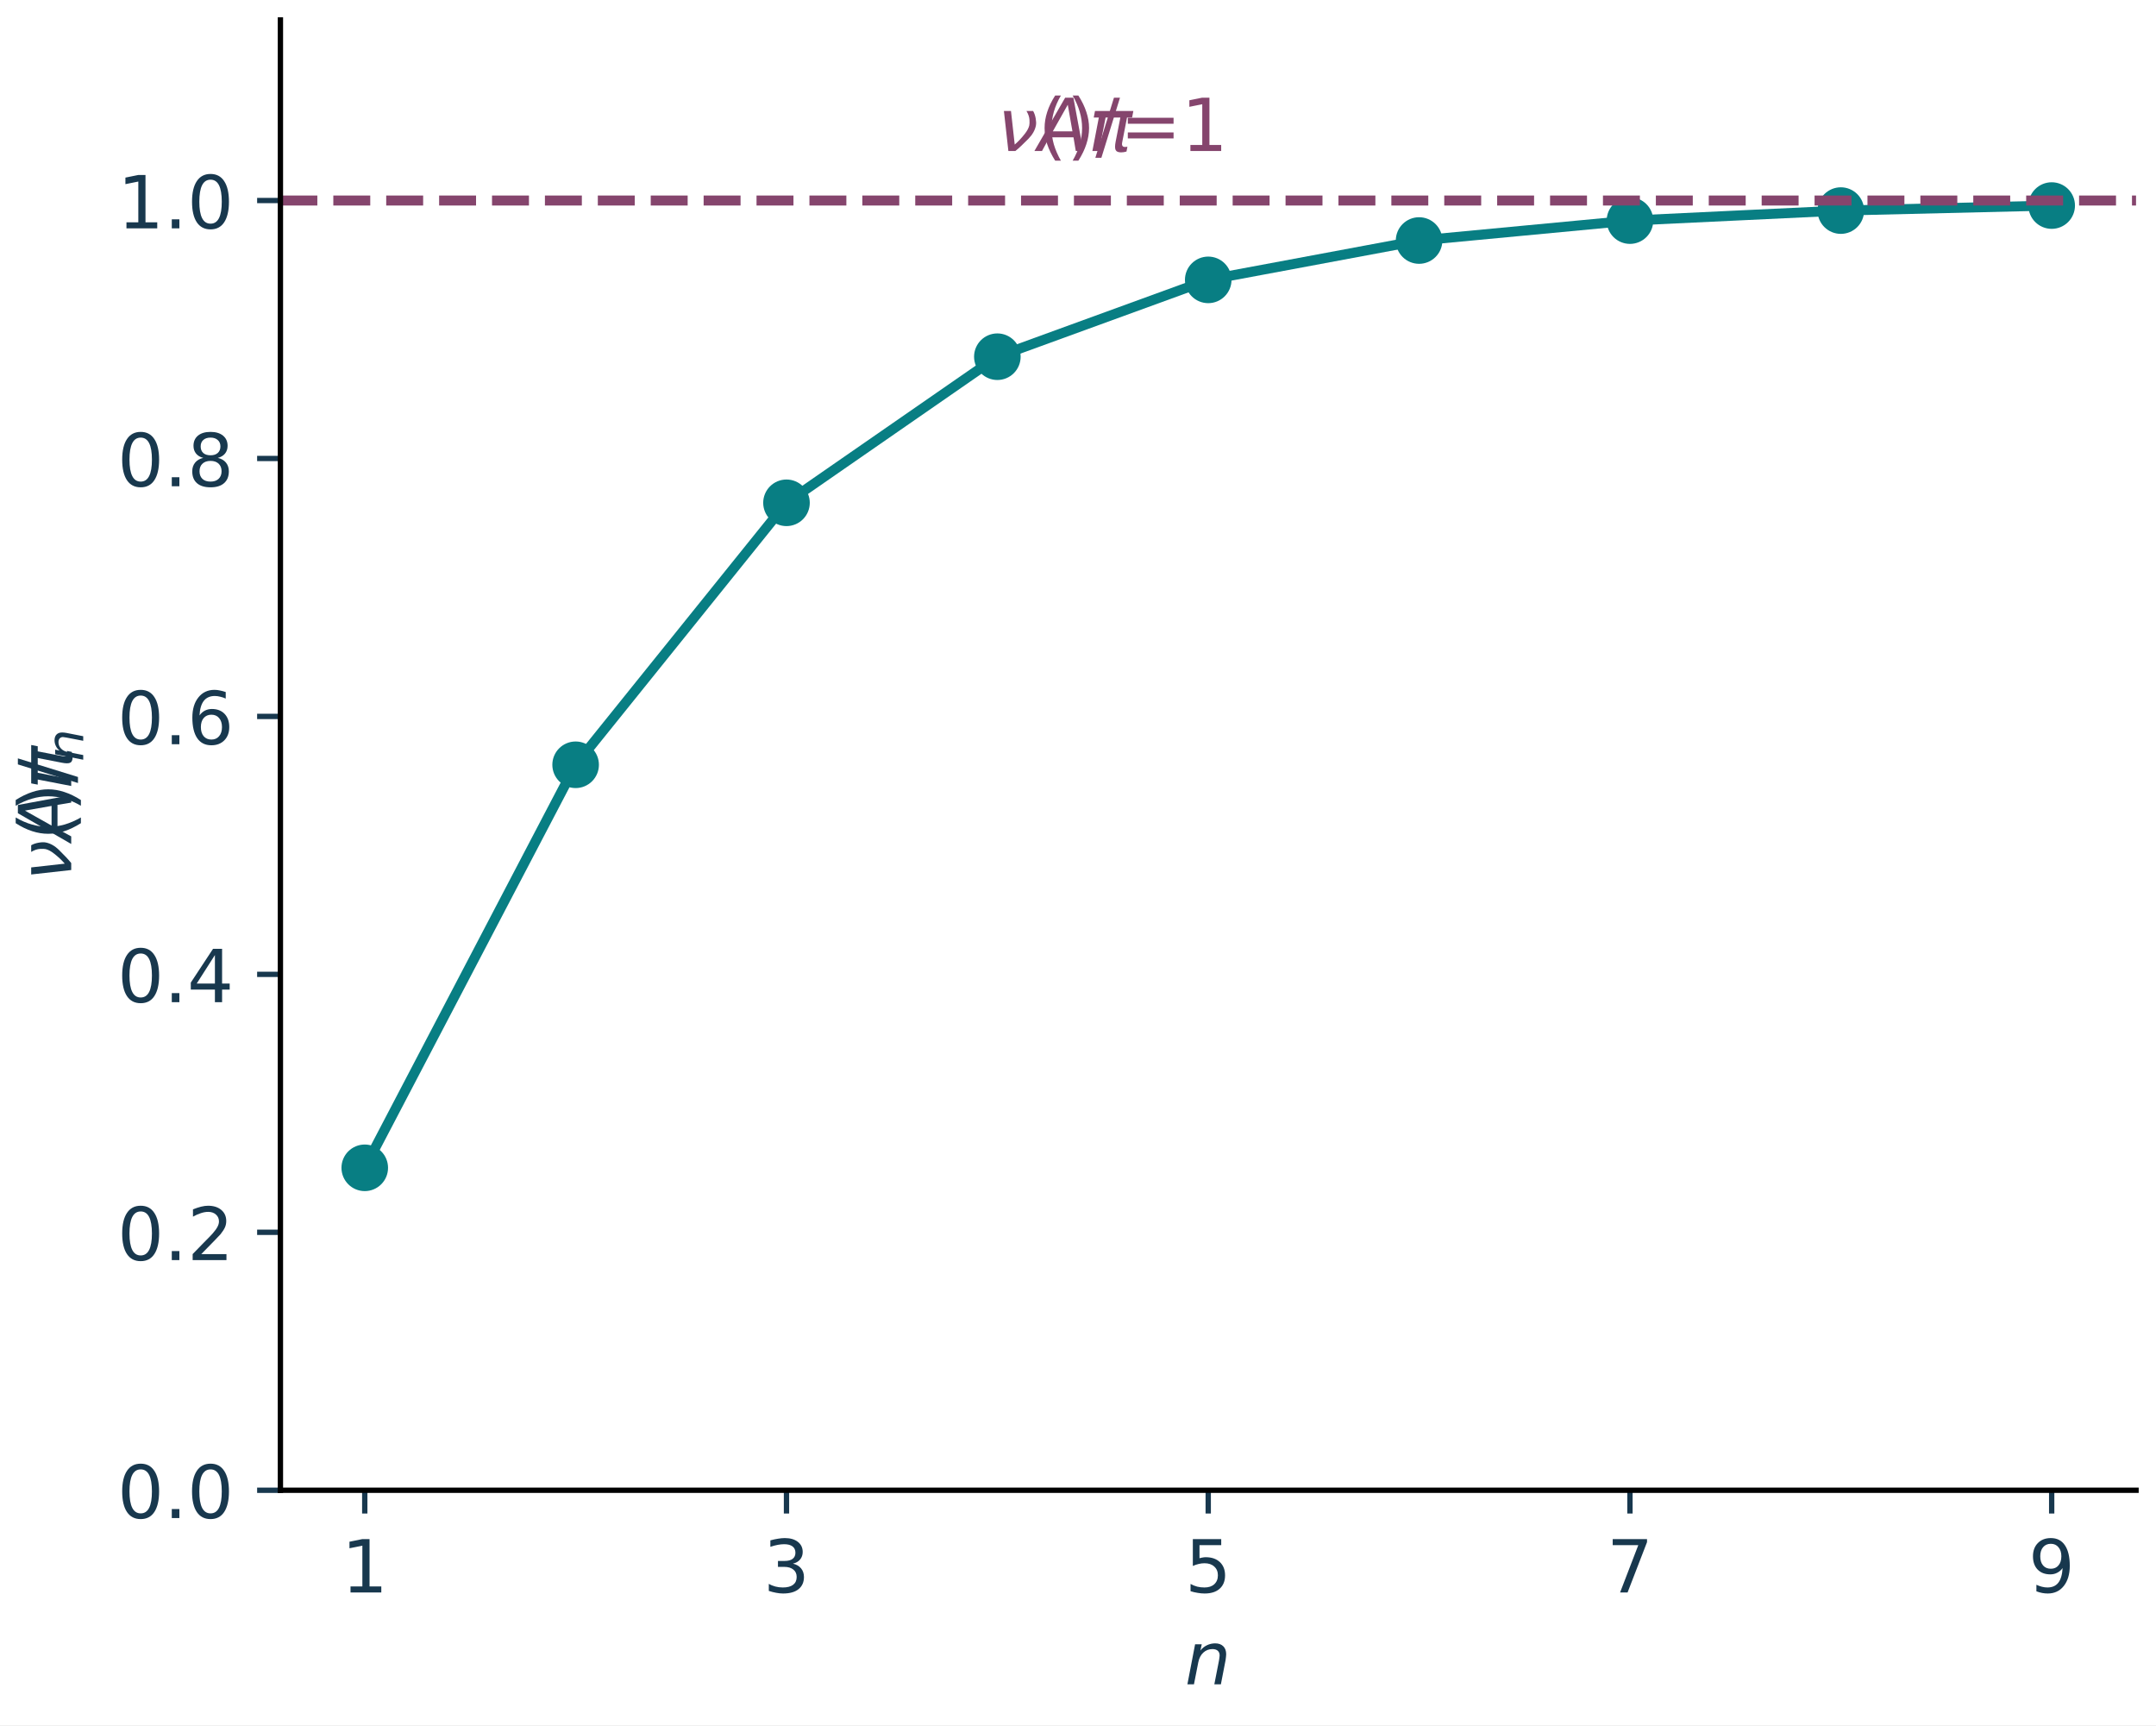
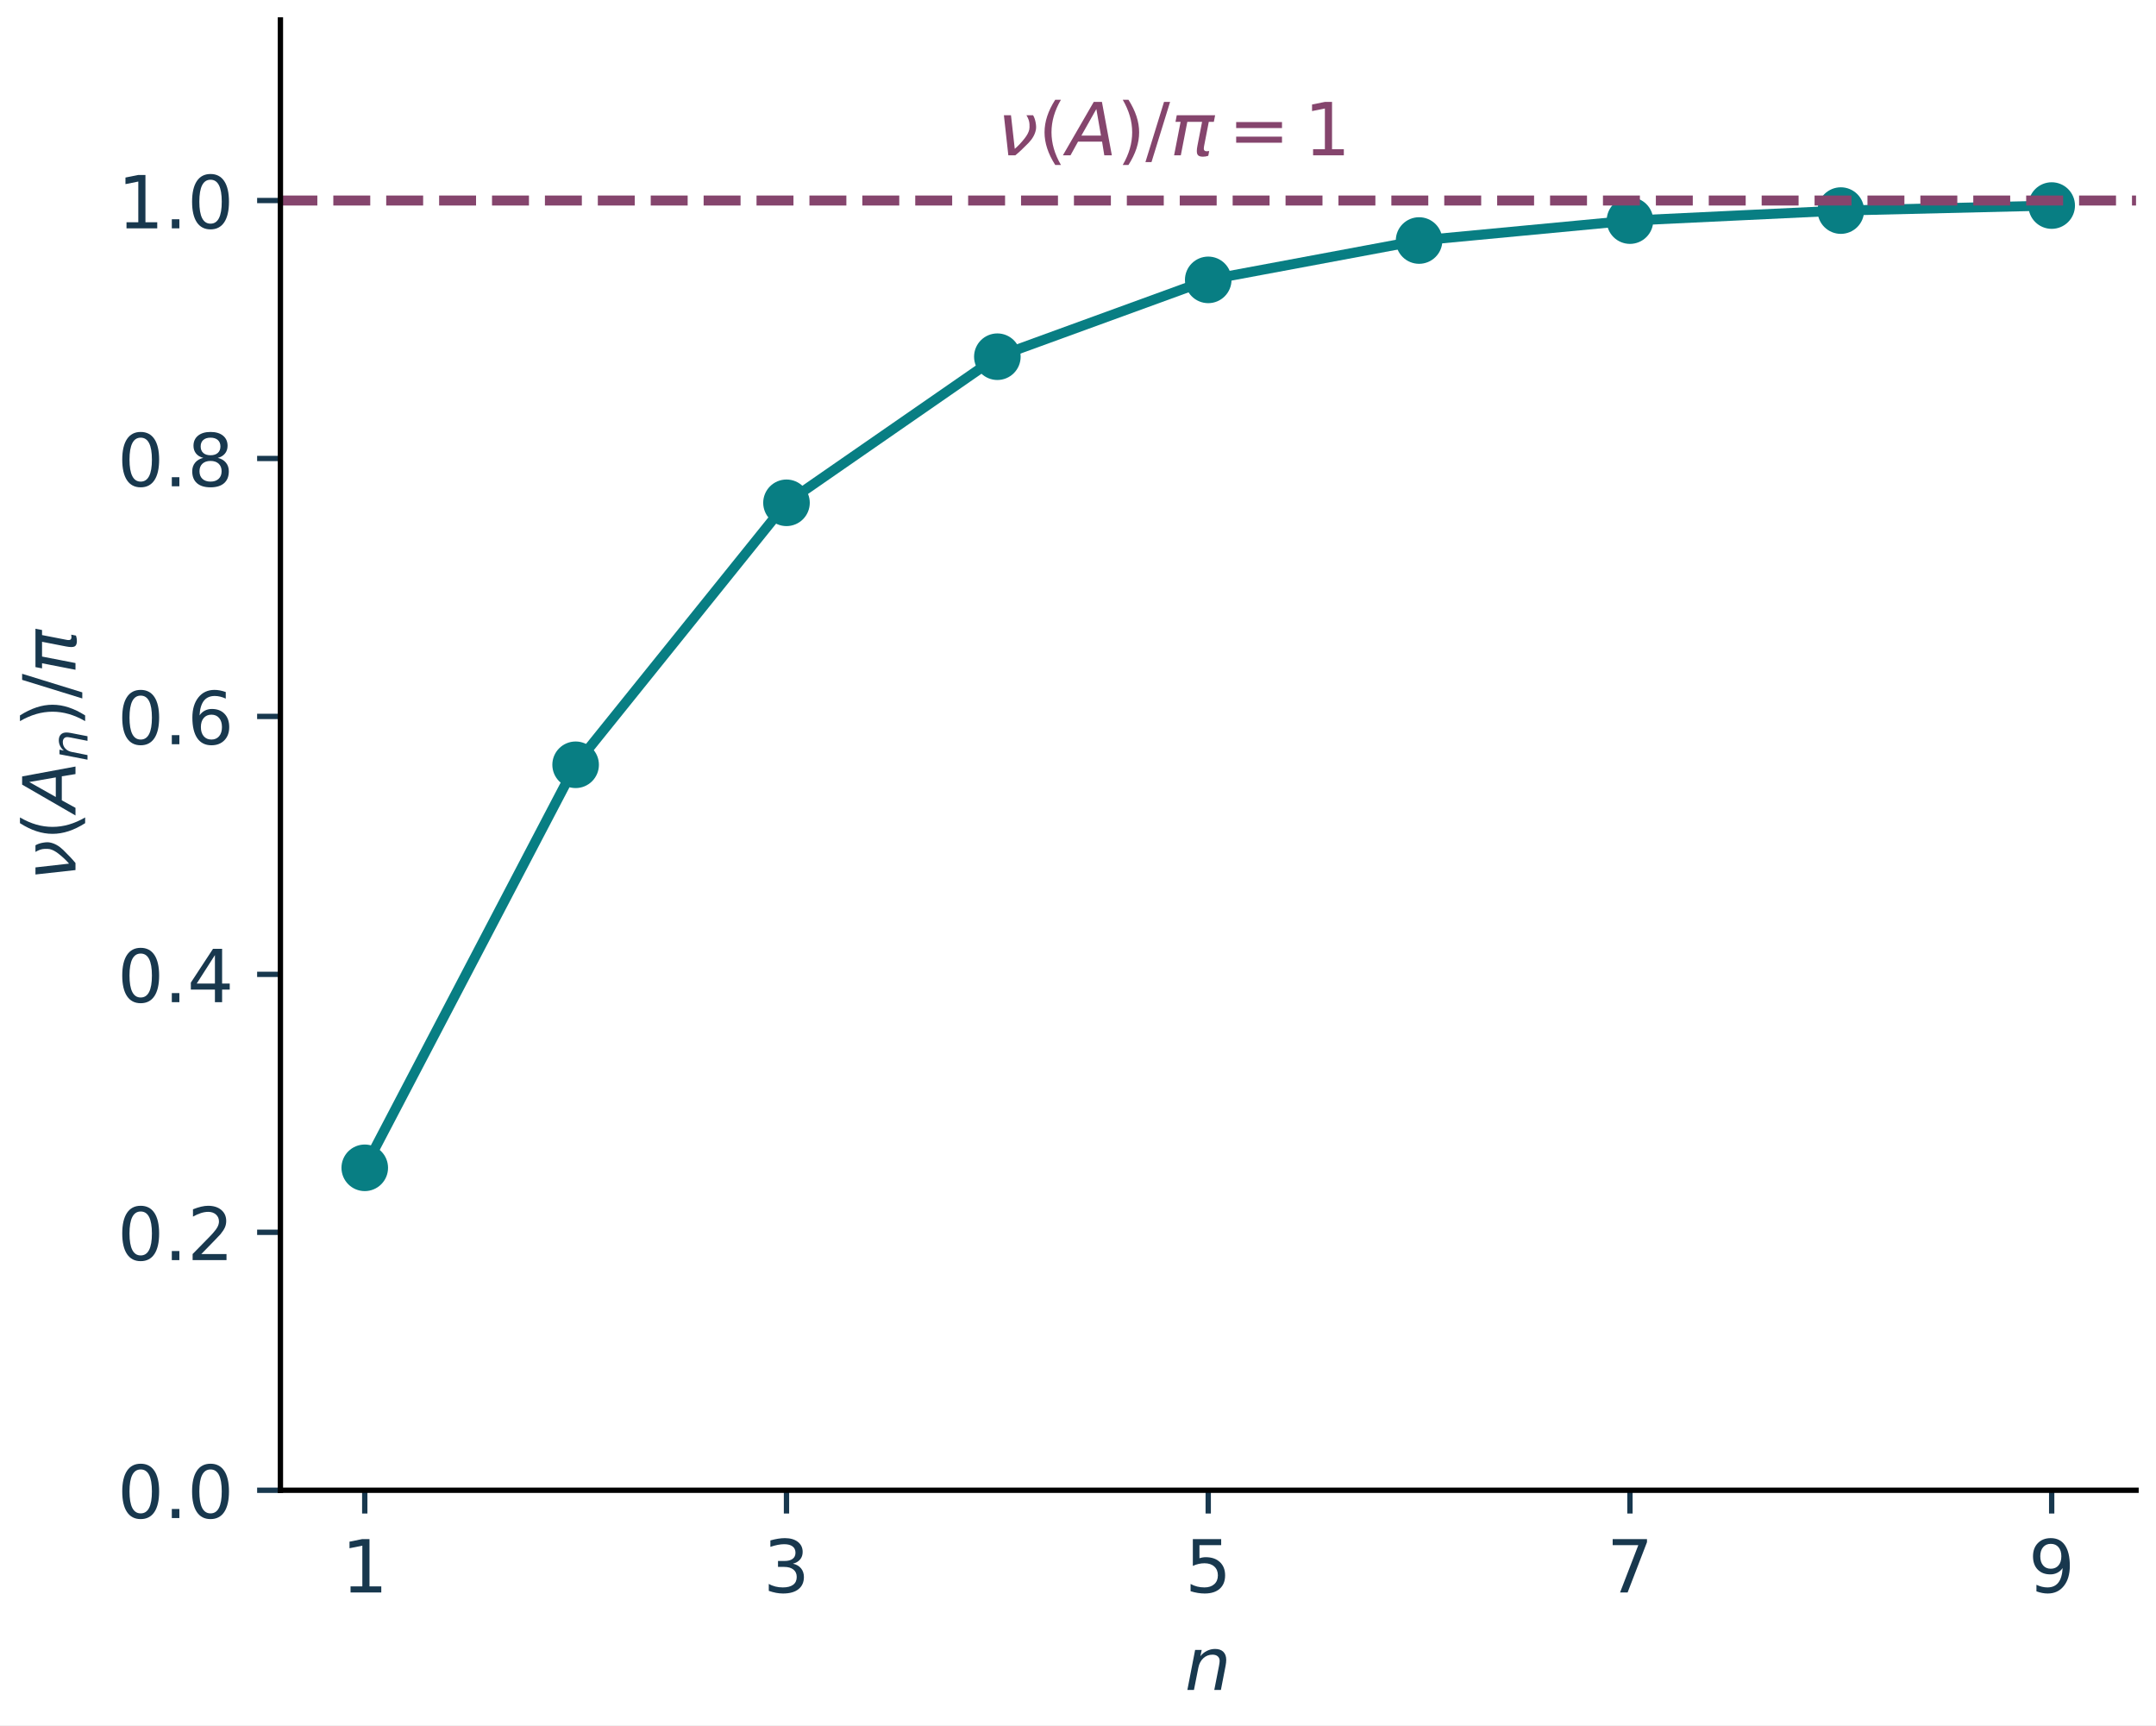
<svg xmlns="http://www.w3.org/2000/svg" xmlns:xlink="http://www.w3.org/1999/xlink" height="259.2pt" version="1.1" viewBox="0 0 324 259.2" width="324pt">
  <defs>
    <style type="text/css">*{stroke-linecap:butt;stroke-linejoin:round;}</style>
  </defs>
  <g id="figure_1">
    <g id="patch_1">
      <path d="M 0 259.2  L 324 259.2  L 324 0  L 0 0  z " style="fill:#ffffff;" />
    </g>
    <g id="axes_1">
      <g id="patch_2">
        <path d="M 42.14 223.908  L 321 223.908  L 321 3  L 42.14 3  z " style="fill:#ffffff;" />
      </g>
      <g id="matplotlib.axis_1">
        <g id="xtick_1">
          <g id="line2d_1">
            <defs>
              <path d="M 0 0  L 0 3.5  " id="m1983827a68" style="stroke:#18384e;stroke-width:0.8;" />
            </defs>
            <g>
              <use style="fill:#18384e;stroke:#18384e;stroke-width:0.8;" x="54.815" xlink:href="#m1983827a68" y="223.908" />
            </g>
          </g>
          <g id="text_1">
-             <text style="fill:#18384e;font-family:DejaVu Sans;font-size:11px;font-stretch:normal;font-style:normal;font-weight:normal;text-anchor:middle;" transform="rotate(-0, 54.81508, 239.2662)" x="54.815" y="239.266">1</text>
+             <g style="fill:#18384e;" transform="translate(51.3157 239.2662)scale(0.11 -0.11)">
+               <defs>
+                 <path d="M 12.406 8.297  L 28.516 8.297  L 28.516 63.922  L 10.984 60.406  L 10.984 69.391  L 28.422 72.906  L 38.281 72.906  L 38.281 8.297  L 54.391 8.297  L 54.391 0  L 12.406 0  z " id="DejaVuSans-49" />
+               </defs>
+               <use xlink:href="#DejaVuSans-49" />
+             </g>
          </g>
        </g>
        <g id="xtick_2">
          <g id="line2d_2">
            <g>
              <use style="fill:#18384e;stroke:#18384e;stroke-width:0.8;" x="118.192" xlink:href="#m1983827a68" y="223.908" />
            </g>
          </g>
          <g id="text_2">
-             <text style="fill:#18384e;font-family:DejaVu Sans;font-size:11px;font-stretch:normal;font-style:normal;font-weight:normal;text-anchor:middle;" transform="rotate(-0, 118.1924, 239.2662)" x="118.192" y="239.266">3</text>
+             <g style="fill:#18384e;" transform="translate(114.693 239.2662)scale(0.11 -0.11)">
+               <defs>
+                 <path d="M 40.578 39.312  Q 47.656 37.797 51.625 33  Q 55.609 28.219 55.609 21.188  Q 55.609 10.406 48.188 4.484  Q 40.766 -1.422 27.094 -1.422  Q 22.516 -1.422 17.656 -0.516  Q 12.797 0.391 7.625 2.203  L 7.625 11.719  Q 11.719 9.328 16.594 8.109  Q 21.484 6.891 26.812 6.891  Q 36.078 6.891 40.938 10.547  Q 45.797 14.203 45.797 21.188  Q 45.797 27.641 41.281 31.266  Q 36.766 34.906 28.719 34.906  L 20.219 34.906  L 20.219 43.016  L 29.109 43.016  Q 36.375 43.016 40.234 45.922  Q 44.094 48.828 44.094 54.297  Q 44.094 59.906 40.109 62.906  Q 36.141 65.922 28.719 65.922  Q 24.656 65.922 20.016 65.031  Q 15.375 64.156 9.812 62.312  L 9.812 71.094  Q 15.438 72.656 20.344 73.438  Q 25.25 74.219 29.594 74.219  Q 40.828 74.219 47.359 69.109  Q 53.906 64.016 53.906 55.328  Q 53.906 49.266 50.438 45.094  Q 46.969 40.922 40.578 39.312  z " id="DejaVuSans-51" />
+               </defs>
+               <use xlink:href="#DejaVuSans-51" />
+             </g>
          </g>
        </g>
        <g id="xtick_3">
          <g id="line2d_3">
            <g>
              <use style="fill:#18384e;stroke:#18384e;stroke-width:0.8;" x="181.57" xlink:href="#m1983827a68" y="223.908" />
            </g>
          </g>
          <g id="text_3">
-             <text style="fill:#18384e;font-family:DejaVu Sans;font-size:11px;font-stretch:normal;font-style:normal;font-weight:normal;text-anchor:middle;" transform="rotate(-0, 181.5697, 239.2662)" x="181.57" y="239.266">5</text>
+             <g style="fill:#18384e;" transform="translate(178.0703 239.2662)scale(0.11 -0.11)">
+               <defs>
+                 <path d="M 10.797 72.906  L 49.516 72.906  L 49.516 64.594  L 19.828 64.594  L 19.828 46.734  Q 21.969 47.469 24.109 47.828  Q 26.266 48.188 28.422 48.188  Q 40.625 48.188 47.75 41.5  Q 54.891 34.812 54.891 23.391  Q 54.891 11.625 47.562 5.094  Q 40.234 -1.422 26.906 -1.422  Q 22.312 -1.422 17.547 -0.641  Q 12.797 0.141 7.719 1.703  L 7.719 11.625  Q 12.109 9.234 16.797 8.062  Q 21.484 6.891 26.703 6.891  Q 35.156 6.891 40.078 11.328  Q 45.016 15.766 45.016 23.391  Q 45.016 31 40.078 35.438  Q 35.156 39.891 26.703 39.891  Q 22.75 39.891 18.812 39.016  Q 14.891 38.141 10.797 36.281  z " id="DejaVuSans-53" />
+               </defs>
+               <use xlink:href="#DejaVuSans-53" />
+             </g>
          </g>
        </g>
        <g id="xtick_4">
          <g id="line2d_4">
            <g>
              <use style="fill:#18384e;stroke:#18384e;stroke-width:0.8;" x="244.947" xlink:href="#m1983827a68" y="223.908" />
            </g>
          </g>
          <g id="text_4">
-             <text style="fill:#18384e;font-family:DejaVu Sans;font-size:11px;font-stretch:normal;font-style:normal;font-weight:normal;text-anchor:middle;" transform="rotate(-0, 244.947, 239.2662)" x="244.947" y="239.266">7</text>
+             <g style="fill:#18384e;" transform="translate(241.4476 239.2662)scale(0.11 -0.11)">
+               <defs>
+                 <path d="M 8.203 72.906  L 55.078 72.906  L 55.078 68.703  L 28.609 0  L 18.312 0  L 43.219 64.594  L 8.203 64.594  z " id="DejaVuSans-55" />
+               </defs>
+               <use xlink:href="#DejaVuSans-55" />
+             </g>
          </g>
        </g>
        <g id="xtick_5">
          <g id="line2d_5">
            <g>
              <use style="fill:#18384e;stroke:#18384e;stroke-width:0.8;" x="308.324" xlink:href="#m1983827a68" y="223.908" />
            </g>
          </g>
          <g id="text_5">
-             <text style="fill:#18384e;font-family:DejaVu Sans;font-size:11px;font-stretch:normal;font-style:normal;font-weight:normal;text-anchor:middle;" transform="rotate(-0, 308.3243, 239.2662)" x="308.324" y="239.266">9</text>
+             <g style="fill:#18384e;" transform="translate(304.8249 239.2662)scale(0.11 -0.11)">
+               <defs>
+                 <path d="M 10.984 1.516  L 10.984 10.5  Q 14.703 8.734 18.5 7.812  Q 22.312 6.891 25.984 6.891  Q 35.75 6.891 40.891 13.453  Q 46.047 20.016 46.781 33.406  Q 43.953 29.203 39.594 26.953  Q 35.25 24.703 29.984 24.703  Q 19.047 24.703 12.672 31.312  Q 6.297 37.938 6.297 49.422  Q 6.297 60.641 12.938 67.422  Q 19.578 74.219 30.609 74.219  Q 43.266 74.219 49.922 64.516  Q 56.594 54.828 56.594 36.375  Q 56.594 19.141 48.406 8.859  Q 40.234 -1.422 26.422 -1.422  Q 22.703 -1.422 18.891 -0.688  Q 15.094 0.047 10.984 1.516  z M 30.609 32.422  Q 37.25 32.422 41.125 36.953  Q 45.016 41.5 45.016 49.422  Q 45.016 57.281 41.125 61.844  Q 37.25 66.406 30.609 66.406  Q 23.969 66.406 20.094 61.844  Q 16.219 57.281 16.219 49.422  Q 16.219 41.5 20.094 36.953  Q 23.969 32.422 30.609 32.422  z " id="DejaVuSans-57" />
+               </defs>
+               <use xlink:href="#DejaVuSans-57" />
+             </g>
          </g>
        </g>
        <g id="text_6">
-           <g style="fill:#18384e;" transform="translate(178.0497 253.9121)">
-             <text>
-               <tspan style="font-family:DejaVu Sans;font-size:11px;font-style:oblique;font-weight:oblique;" x="0" y="-0.844">n</tspan>
-             </text>
+           <g style="fill:#18384e;" transform="translate(178.0497 253.9121)scale(0.11 -0.11)">
+             <defs>
+               <path d="M 55.719 33.016  L 49.312 0  L 40.281 0  L 46.688 32.672  Q 47.125 34.969 47.359 36.719  Q 47.609 38.484 47.609 39.5  Q 47.609 43.609 45.016 45.891  Q 42.438 48.188 37.797 48.188  Q 30.562 48.188 25.344 43.375  Q 20.125 38.578 18.5 30.328  L 12.5 0  L 3.516 0  L 14.109 54.688  L 23.094 54.688  L 21.297 46.094  Q 25.047 50.828 30.312 53.406  Q 35.594 56 41.406 56  Q 48.641 56 52.609 52.094  Q 56.594 48.188 56.594 41.109  Q 56.594 39.359 56.375 37.359  Q 56.156 35.359 55.719 33.016  z " id="DejaVuSans-Oblique-110" />
+             </defs>
+             <use xlink:href="#DejaVuSans-Oblique-110" />
          </g>
        </g>
      </g>
      <g id="matplotlib.axis_2">
        <g id="ytick_1">
          <g id="line2d_6">
            <defs>
              <path d="M 0 0  L -3.5 0  " id="m218746628f" style="stroke:#18384e;stroke-width:0.8;" />
            </defs>
            <g>
              <use style="fill:#18384e;stroke:#18384e;stroke-width:0.8;" x="42.14" xlink:href="#m218746628f" y="223.908" />
            </g>
          </g>
          <g id="text_7">
-             <text style="fill:#18384e;font-family:DejaVu Sans;font-size:11px;font-stretch:normal;font-style:normal;font-weight:normal;text-anchor:end;" transform="rotate(-0, 35.13961, 228.087)" x="35.14" y="228.087">0.0</text>
+             <g style="fill:#18384e;" transform="translate(17.64618 228.087)scale(0.11 -0.11)">
+               <defs>
+                 <path d="M 31.781 66.406  Q 24.172 66.406 20.328 58.906  Q 16.5 51.422 16.5 36.375  Q 16.5 21.391 20.328 13.891  Q 24.172 6.391 31.781 6.391  Q 39.453 6.391 43.281 13.891  Q 47.125 21.391 47.125 36.375  Q 47.125 51.422 43.281 58.906  Q 39.453 66.406 31.781 66.406  z M 31.781 74.219  Q 44.047 74.219 50.516 64.516  Q 56.984 54.828 56.984 36.375  Q 56.984 17.969 50.516 8.266  Q 44.047 -1.422 31.781 -1.422  Q 19.531 -1.422 13.062 8.266  Q 6.594 17.969 6.594 36.375  Q 6.594 54.828 13.062 64.516  Q 19.531 74.219 31.781 74.219  z " id="DejaVuSans-48" />
+                 <path d="M 10.688 12.406  L 21 12.406  L 21 0  L 10.688 0  z " id="DejaVuSans-46" />
+               </defs>
+               <use xlink:href="#DejaVuSans-48" />
+               <use x="63.623" xlink:href="#DejaVuSans-46" />
+               <use x="95.41" xlink:href="#DejaVuSans-48" />
+             </g>
          </g>
        </g>
        <g id="ytick_2">
          <g id="line2d_7">
            <g>
              <use style="fill:#18384e;stroke:#18384e;stroke-width:0.8;" x="42.14" xlink:href="#m218746628f" y="185.152" />
            </g>
          </g>
          <g id="text_8">
-             <text style="fill:#18384e;font-family:DejaVu Sans;font-size:11px;font-stretch:normal;font-style:normal;font-weight:normal;text-anchor:end;" transform="rotate(-0, 35.13961, 189.3313)" x="35.14" y="189.331">0.2</text>
+             <g style="fill:#18384e;" transform="translate(17.64618 189.3313)scale(0.11 -0.11)">
+               <defs>
+                 <path d="M 19.188 8.297  L 53.609 8.297  L 53.609 0  L 7.328 0  L 7.328 8.297  Q 12.938 14.109 22.625 23.891  Q 32.328 33.688 34.812 36.531  Q 39.547 41.844 41.422 45.531  Q 43.312 49.219 43.312 52.781  Q 43.312 58.594 39.234 62.25  Q 35.156 65.922 28.609 65.922  Q 23.969 65.922 18.812 64.312  Q 13.672 62.703 7.812 59.422  L 7.812 69.391  Q 13.766 71.781 18.938 73  Q 24.125 74.219 28.422 74.219  Q 39.75 74.219 46.484 68.547  Q 53.219 62.891 53.219 53.422  Q 53.219 48.922 51.531 44.891  Q 49.859 40.875 45.406 35.406  Q 44.188 33.984 37.641 27.219  Q 31.109 20.453 19.188 8.297  z " id="DejaVuSans-50" />
+               </defs>
+               <use xlink:href="#DejaVuSans-48" />
+               <use x="63.623" xlink:href="#DejaVuSans-46" />
+               <use x="95.41" xlink:href="#DejaVuSans-50" />
+             </g>
          </g>
        </g>
        <g id="ytick_3">
          <g id="line2d_8">
            <g>
              <use style="fill:#18384e;stroke:#18384e;stroke-width:0.8;" x="42.14" xlink:href="#m218746628f" y="146.396" />
            </g>
          </g>
          <g id="text_9">
-             <text style="fill:#18384e;font-family:DejaVu Sans;font-size:11px;font-stretch:normal;font-style:normal;font-weight:normal;text-anchor:end;" transform="rotate(-0, 35.13961, 150.5756)" x="35.14" y="150.576">0.4</text>
+             <g style="fill:#18384e;" transform="translate(17.64618 150.5756)scale(0.11 -0.11)">
+               <defs>
+                 <path d="M 37.797 64.312  L 12.891 25.391  L 37.797 25.391  z M 35.203 72.906  L 47.609 72.906  L 47.609 25.391  L 58.016 25.391  L 58.016 17.188  L 47.609 17.188  L 47.609 0  L 37.797 0  L 37.797 17.188  L 4.891 17.188  L 4.891 26.703  z " id="DejaVuSans-52" />
+               </defs>
+               <use xlink:href="#DejaVuSans-48" />
+               <use x="63.623" xlink:href="#DejaVuSans-46" />
+               <use x="95.41" xlink:href="#DejaVuSans-52" />
+             </g>
          </g>
        </g>
        <g id="ytick_4">
          <g id="line2d_9">
            <g>
              <use style="fill:#18384e;stroke:#18384e;stroke-width:0.8;" x="42.14" xlink:href="#m218746628f" y="107.641" />
            </g>
          </g>
          <g id="text_10">
-             <text style="fill:#18384e;font-family:DejaVu Sans;font-size:11px;font-stretch:normal;font-style:normal;font-weight:normal;text-anchor:end;" transform="rotate(-0, 35.13961, 111.8198)" x="35.14" y="111.82">0.6</text>
+             <g style="fill:#18384e;" transform="translate(17.64618 111.8198)scale(0.11 -0.11)">
+               <defs>
+                 <path d="M 33.016 40.375  Q 26.375 40.375 22.484 35.828  Q 18.609 31.297 18.609 23.391  Q 18.609 15.531 22.484 10.953  Q 26.375 6.391 33.016 6.391  Q 39.656 6.391 43.531 10.953  Q 47.406 15.531 47.406 23.391  Q 47.406 31.297 43.531 35.828  Q 39.656 40.375 33.016 40.375  z M 52.594 71.297  L 52.594 62.312  Q 48.875 64.062 45.094 64.984  Q 41.312 65.922 37.594 65.922  Q 27.828 65.922 22.672 59.328  Q 17.531 52.734 16.797 39.406  Q 19.672 43.656 24.016 45.922  Q 28.375 48.188 33.594 48.188  Q 44.578 48.188 50.953 41.516  Q 57.328 34.859 57.328 23.391  Q 57.328 12.156 50.688 5.359  Q 44.047 -1.422 33.016 -1.422  Q 20.359 -1.422 13.672 8.266  Q 6.984 17.969 6.984 36.375  Q 6.984 53.656 15.188 63.938  Q 23.391 74.219 37.203 74.219  Q 40.922 74.219 44.703 73.484  Q 48.484 72.75 52.594 71.297  z " id="DejaVuSans-54" />
+               </defs>
+               <use xlink:href="#DejaVuSans-48" />
+               <use x="63.623" xlink:href="#DejaVuSans-46" />
+               <use x="95.41" xlink:href="#DejaVuSans-54" />
+             </g>
          </g>
        </g>
        <g id="ytick_5">
          <g id="line2d_10">
            <g>
              <use style="fill:#18384e;stroke:#18384e;stroke-width:0.8;" x="42.14" xlink:href="#m218746628f" y="68.885" />
            </g>
          </g>
          <g id="text_11">
-             <text style="fill:#18384e;font-family:DejaVu Sans;font-size:11px;font-stretch:normal;font-style:normal;font-weight:normal;text-anchor:end;" transform="rotate(-0, 35.13961, 73.06412)" x="35.14" y="73.064">0.8</text>
+             <g style="fill:#18384e;" transform="translate(17.64618 73.06412)scale(0.11 -0.11)">
+               <defs>
+                 <path d="M 31.781 34.625  Q 24.75 34.625 20.719 30.859  Q 16.703 27.094 16.703 20.516  Q 16.703 13.922 20.719 10.156  Q 24.75 6.391 31.781 6.391  Q 38.812 6.391 42.859 10.172  Q 46.922 13.969 46.922 20.516  Q 46.922 27.094 42.891 30.859  Q 38.875 34.625 31.781 34.625  z M 21.922 38.812  Q 15.578 40.375 12.031 44.719  Q 8.5 49.078 8.5 55.328  Q 8.5 64.062 14.719 69.141  Q 20.953 74.219 31.781 74.219  Q 42.672 74.219 48.875 69.141  Q 55.078 64.062 55.078 55.328  Q 55.078 49.078 51.531 44.719  Q 48 40.375 41.703 38.812  Q 48.828 37.156 52.797 32.312  Q 56.781 27.484 56.781 20.516  Q 56.781 9.906 50.312 4.234  Q 43.844 -1.422 31.781 -1.422  Q 19.734 -1.422 13.25 4.234  Q 6.781 9.906 6.781 20.516  Q 6.781 27.484 10.781 32.312  Q 14.797 37.156 21.922 38.812  z M 18.312 54.391  Q 18.312 48.734 21.844 45.562  Q 25.391 42.391 31.781 42.391  Q 38.141 42.391 41.719 45.562  Q 45.312 48.734 45.312 54.391  Q 45.312 60.062 41.719 63.234  Q 38.141 66.406 31.781 66.406  Q 25.391 66.406 21.844 63.234  Q 18.312 60.062 18.312 54.391  z " id="DejaVuSans-56" />
+               </defs>
+               <use xlink:href="#DejaVuSans-48" />
+               <use x="63.623" xlink:href="#DejaVuSans-46" />
+               <use x="95.41" xlink:href="#DejaVuSans-56" />
+             </g>
          </g>
        </g>
        <g id="ytick_6">
          <g id="line2d_11">
            <g>
              <use style="fill:#18384e;stroke:#18384e;stroke-width:0.8;" x="42.14" xlink:href="#m218746628f" y="30.129" />
            </g>
          </g>
          <g id="text_12">
-             <text style="fill:#18384e;font-family:DejaVu Sans;font-size:11px;font-stretch:normal;font-style:normal;font-weight:normal;text-anchor:end;" transform="rotate(-0, 35.13961, 34.30839)" x="35.14" y="34.308">1.0</text>
+             <g style="fill:#18384e;" transform="translate(17.64618 34.30839)scale(0.11 -0.11)">
+               <use xlink:href="#DejaVuSans-49" />
+               <use x="63.623" xlink:href="#DejaVuSans-46" />
+               <use x="95.41" xlink:href="#DejaVuSans-48" />
+             </g>
          </g>
        </g>
        <g id="text_13">
-           <g style="fill:#18384e;" transform="translate(11.35852 132.3741)rotate(-90)">
-             <text>
-               <tspan style="font-family:DejaVu Sans;font-size:11px;font-style:oblique;font-weight:oblique;" x="0 10.436 31.139" y="-0.656">νAπ</tspan>
-               <tspan style="font-family:DejaVu Sans;font-size:11px;font-style:book;font-weight:book;" x="6.145 23.142 27.433" y="-0.656">()/</tspan>
-               <tspan style="font-family:DejaVu Sans;font-size:7.7px;font-style:oblique;font-weight:oblique;" x="17.961" y="1.148">n</tspan>
-             </text>
+           <g style="fill:#18384e;" transform="translate(11.35852 132.3741)rotate(-90)scale(0.11 -0.11)">
+             <defs>
+               <path d="M 14.984 0  L 8.938 54.688  L 18.609 54.688  L 23.781 8.797  Q 30.812 14.844 37.359 23.25  Q 42.281 29.547 43.562 35.016  Q 44.141 37.594 43.891 42.484  Q 43.656 48.297 39.75 54.688  L 48.828 54.688  L 48.828 54.688  Q 51.375 50.344 52.391 44.281  Q 53.375 38.719 52.641 34.906  Q 50.781 25.344 42.484 16.797  Q 31.641 5.672 24.562 0  z " id="DejaVuSans-Oblique-957" />
+               <path d="M 31 75.875  Q 24.469 64.656 21.281 53.656  Q 18.109 42.672 18.109 31.391  Q 18.109 20.125 21.312 9.062  Q 24.516 -2 31 -13.188  L 23.188 -13.188  Q 15.875 -1.703 12.234 9.375  Q 8.594 20.453 8.594 31.391  Q 8.594 42.281 12.203 53.312  Q 15.828 64.359 23.188 75.875  z " id="DejaVuSans-40" />
+               <path d="M 36.812 72.906  L 48 72.906  L 61.531 0  L 51.219 0  L 48.188 18.703  L 15.375 18.703  L 5.078 0  L -5.328 0  z M 40.375 63.188  L 19.922 26.906  L 46.688 26.906  z " id="DejaVuSans-Oblique-65" />
+               <path d="M 8.016 75.875  L 15.828 75.875  Q 23.141 64.359 26.781 53.312  Q 30.422 42.281 30.422 31.391  Q 30.422 20.453 26.781 9.375  Q 23.141 -1.703 15.828 -13.188  L 8.016 -13.188  Q 14.5 -2 17.703 9.062  Q 20.906 20.125 20.906 31.391  Q 20.906 42.672 17.703 53.656  Q 14.5 64.656 8.016 75.875  z " id="DejaVuSans-41" />
+               <path d="M 25.391 72.906  L 33.688 72.906  L 8.297 -9.281  L 0 -9.281  z " id="DejaVuSans-47" />
+               <path d="M 9.125 54.688  L 61.531 54.688  L 59.766 45.703  L 52.875 45.703  L 46.344 12.109  Q 45.656 8.594 46.578 7.031  Q 47.469 5.516 50.141 5.516  Q 50.875 5.516 51.953 5.672  Q 53.078 5.766 53.422 5.812  L 52.156 -0.688  Q 50.344 -1.312 48.484 -1.609  Q 46.578 -1.906 44.781 -1.906  Q 38.922 -1.906 37.312 1.266  Q 35.688 4.5 37.359 13.094  L 43.703 45.703  L 23.531 45.703  L 14.656 0  L 5.469 0  L 14.359 45.703  L 7.375 45.703  z " id="DejaVuSans-Oblique-960" />
+             </defs>
+             <use transform="translate(0 0.125)" xlink:href="#DejaVuSans-Oblique-957" />
+             <use transform="translate(55.85938 0.125)" xlink:href="#DejaVuSans-40" />
+             <use transform="translate(94.87305 0.125)" xlink:href="#DejaVuSans-Oblique-65" />
+             <use transform="translate(163.2812 -16.28125)scale(0.7)" xlink:href="#DejaVuSans-Oblique-110" />
+             <use transform="translate(210.3809 0.125)" xlink:href="#DejaVuSans-41" />
+             <use transform="translate(249.3945 0.125)" xlink:href="#DejaVuSans-47" />
+             <use transform="translate(283.0859 0.125)" xlink:href="#DejaVuSans-Oblique-960" />
          </g>
        </g>
      </g>
      <g id="line2d_12">
        <path clip-path="url(#p0cded70308)" d="M 54.815 175.463  L 86.504 114.907  L 118.192 75.546  L 149.881 53.595  L 181.57 42.051  L 213.258 36.138  L 244.947 33.145  L 276.636 31.64  L 308.324 30.885  " style="fill:none;stroke:#087e83;stroke-linecap:square;stroke-width:1.5;" />
        <defs>
          <path d="M 0 3  C 0.796 3 1.559 2.684 2.121 2.121  C 2.684 1.559 3 0.796 3 0  C 3 -0.796 2.684 -1.559 2.121 -2.121  C 1.559 -2.684 0.796 -3 0 -3  C -0.796 -3 -1.559 -2.684 -2.121 -2.121  C -2.684 -1.559 -3 -0.796 -3 0  C -3 0.796 -2.684 1.559 -2.121 2.121  C -1.559 2.684 -0.796 3 0 3  z " id="mc0d18e5139" style="stroke:#087e83;" />
        </defs>
        <g clip-path="url(#p0cded70308)">
          <use style="fill:#087e83;stroke:#087e83;" x="54.815" xlink:href="#mc0d18e5139" y="175.463" />
          <use style="fill:#087e83;stroke:#087e83;" x="86.504" xlink:href="#mc0d18e5139" y="114.907" />
          <use style="fill:#087e83;stroke:#087e83;" x="118.192" xlink:href="#mc0d18e5139" y="75.546" />
          <use style="fill:#087e83;stroke:#087e83;" x="149.881" xlink:href="#mc0d18e5139" y="53.595" />
          <use style="fill:#087e83;stroke:#087e83;" x="181.57" xlink:href="#mc0d18e5139" y="42.051" />
          <use style="fill:#087e83;stroke:#087e83;" x="213.258" xlink:href="#mc0d18e5139" y="36.138" />
          <use style="fill:#087e83;stroke:#087e83;" x="244.947" xlink:href="#mc0d18e5139" y="33.145" />
          <use style="fill:#087e83;stroke:#087e83;" x="276.636" xlink:href="#mc0d18e5139" y="31.64" />
          <use style="fill:#087e83;stroke:#087e83;" x="308.324" xlink:href="#mc0d18e5139" y="30.885" />
        </g>
      </g>
      <g id="line2d_13">
        <path clip-path="url(#p0cded70308)" d="M 42.14 30.129  L 321 30.129  " style="fill:none;stroke:#85456d;stroke-dasharray:5.55,2.4;stroke-dashoffset:0;stroke-width:1.5;" />
      </g>
      <g id="patch_3">
        <path d="M 42.14 223.908  L 42.14 3  " style="fill:none;stroke:#000000;stroke-linecap:square;stroke-linejoin:miter;stroke-width:0.8;" />
      </g>
      <g id="patch_4">
        <path d="M 42.14 223.908  L 321 223.908  " style="fill:none;stroke:#000000;stroke-linecap:square;stroke-linejoin:miter;stroke-width:0.8;" />
      </g>
      <g id="text_14">
-         <g style="fill:#85456d;" transform="translate(149.881 23.347)">
-           <text>
-             <tspan style="font-family:DejaVu Sans;font-size:11px;font-style:oblique;font-weight:oblique;" x="0 10.436 25.958" y="-0.656">νAπ</tspan>
-             <tspan style="font-family:DejaVu Sans;font-size:11px;font-style:book;font-weight:book;" x="6.145 17.961 22.252 34.724 46.084" y="-0.656">()/=1</tspan>
-           </text>
+         <g style="fill:#85456d;" transform="translate(149.881 23.347)scale(0.11 -0.11)">
+           <defs>
+             <path d="M 10.594 45.406  L 73.188 45.406  L 73.188 37.203  L 10.594 37.203  z M 10.594 25.484  L 73.188 25.484  L 73.188 17.188  L 10.594 17.188  z " id="DejaVuSans-61" />
+           </defs>
+           <use transform="translate(0 0.125)" xlink:href="#DejaVuSans-Oblique-957" />
+           <use transform="translate(55.85938 0.125)" xlink:href="#DejaVuSans-40" />
+           <use transform="translate(94.87305 0.125)" xlink:href="#DejaVuSans-Oblique-65" />
+           <use transform="translate(163.2812 0.125)" xlink:href="#DejaVuSans-41" />
+           <use transform="translate(202.2949 0.125)" xlink:href="#DejaVuSans-47" />
+           <use transform="translate(235.9863 0.125)" xlink:href="#DejaVuSans-Oblique-960" />
+           <use transform="translate(315.6738 0.125)" xlink:href="#DejaVuSans-61" />
+           <use transform="translate(418.9453 0.125)" xlink:href="#DejaVuSans-49" />
        </g>
      </g>
    </g>
  </g>
  <defs>
    <clipPath id="p0cded70308">
      <rect height="220.908" width="278.86" x="42.14" y="3" />
    </clipPath>
  </defs>
</svg>
